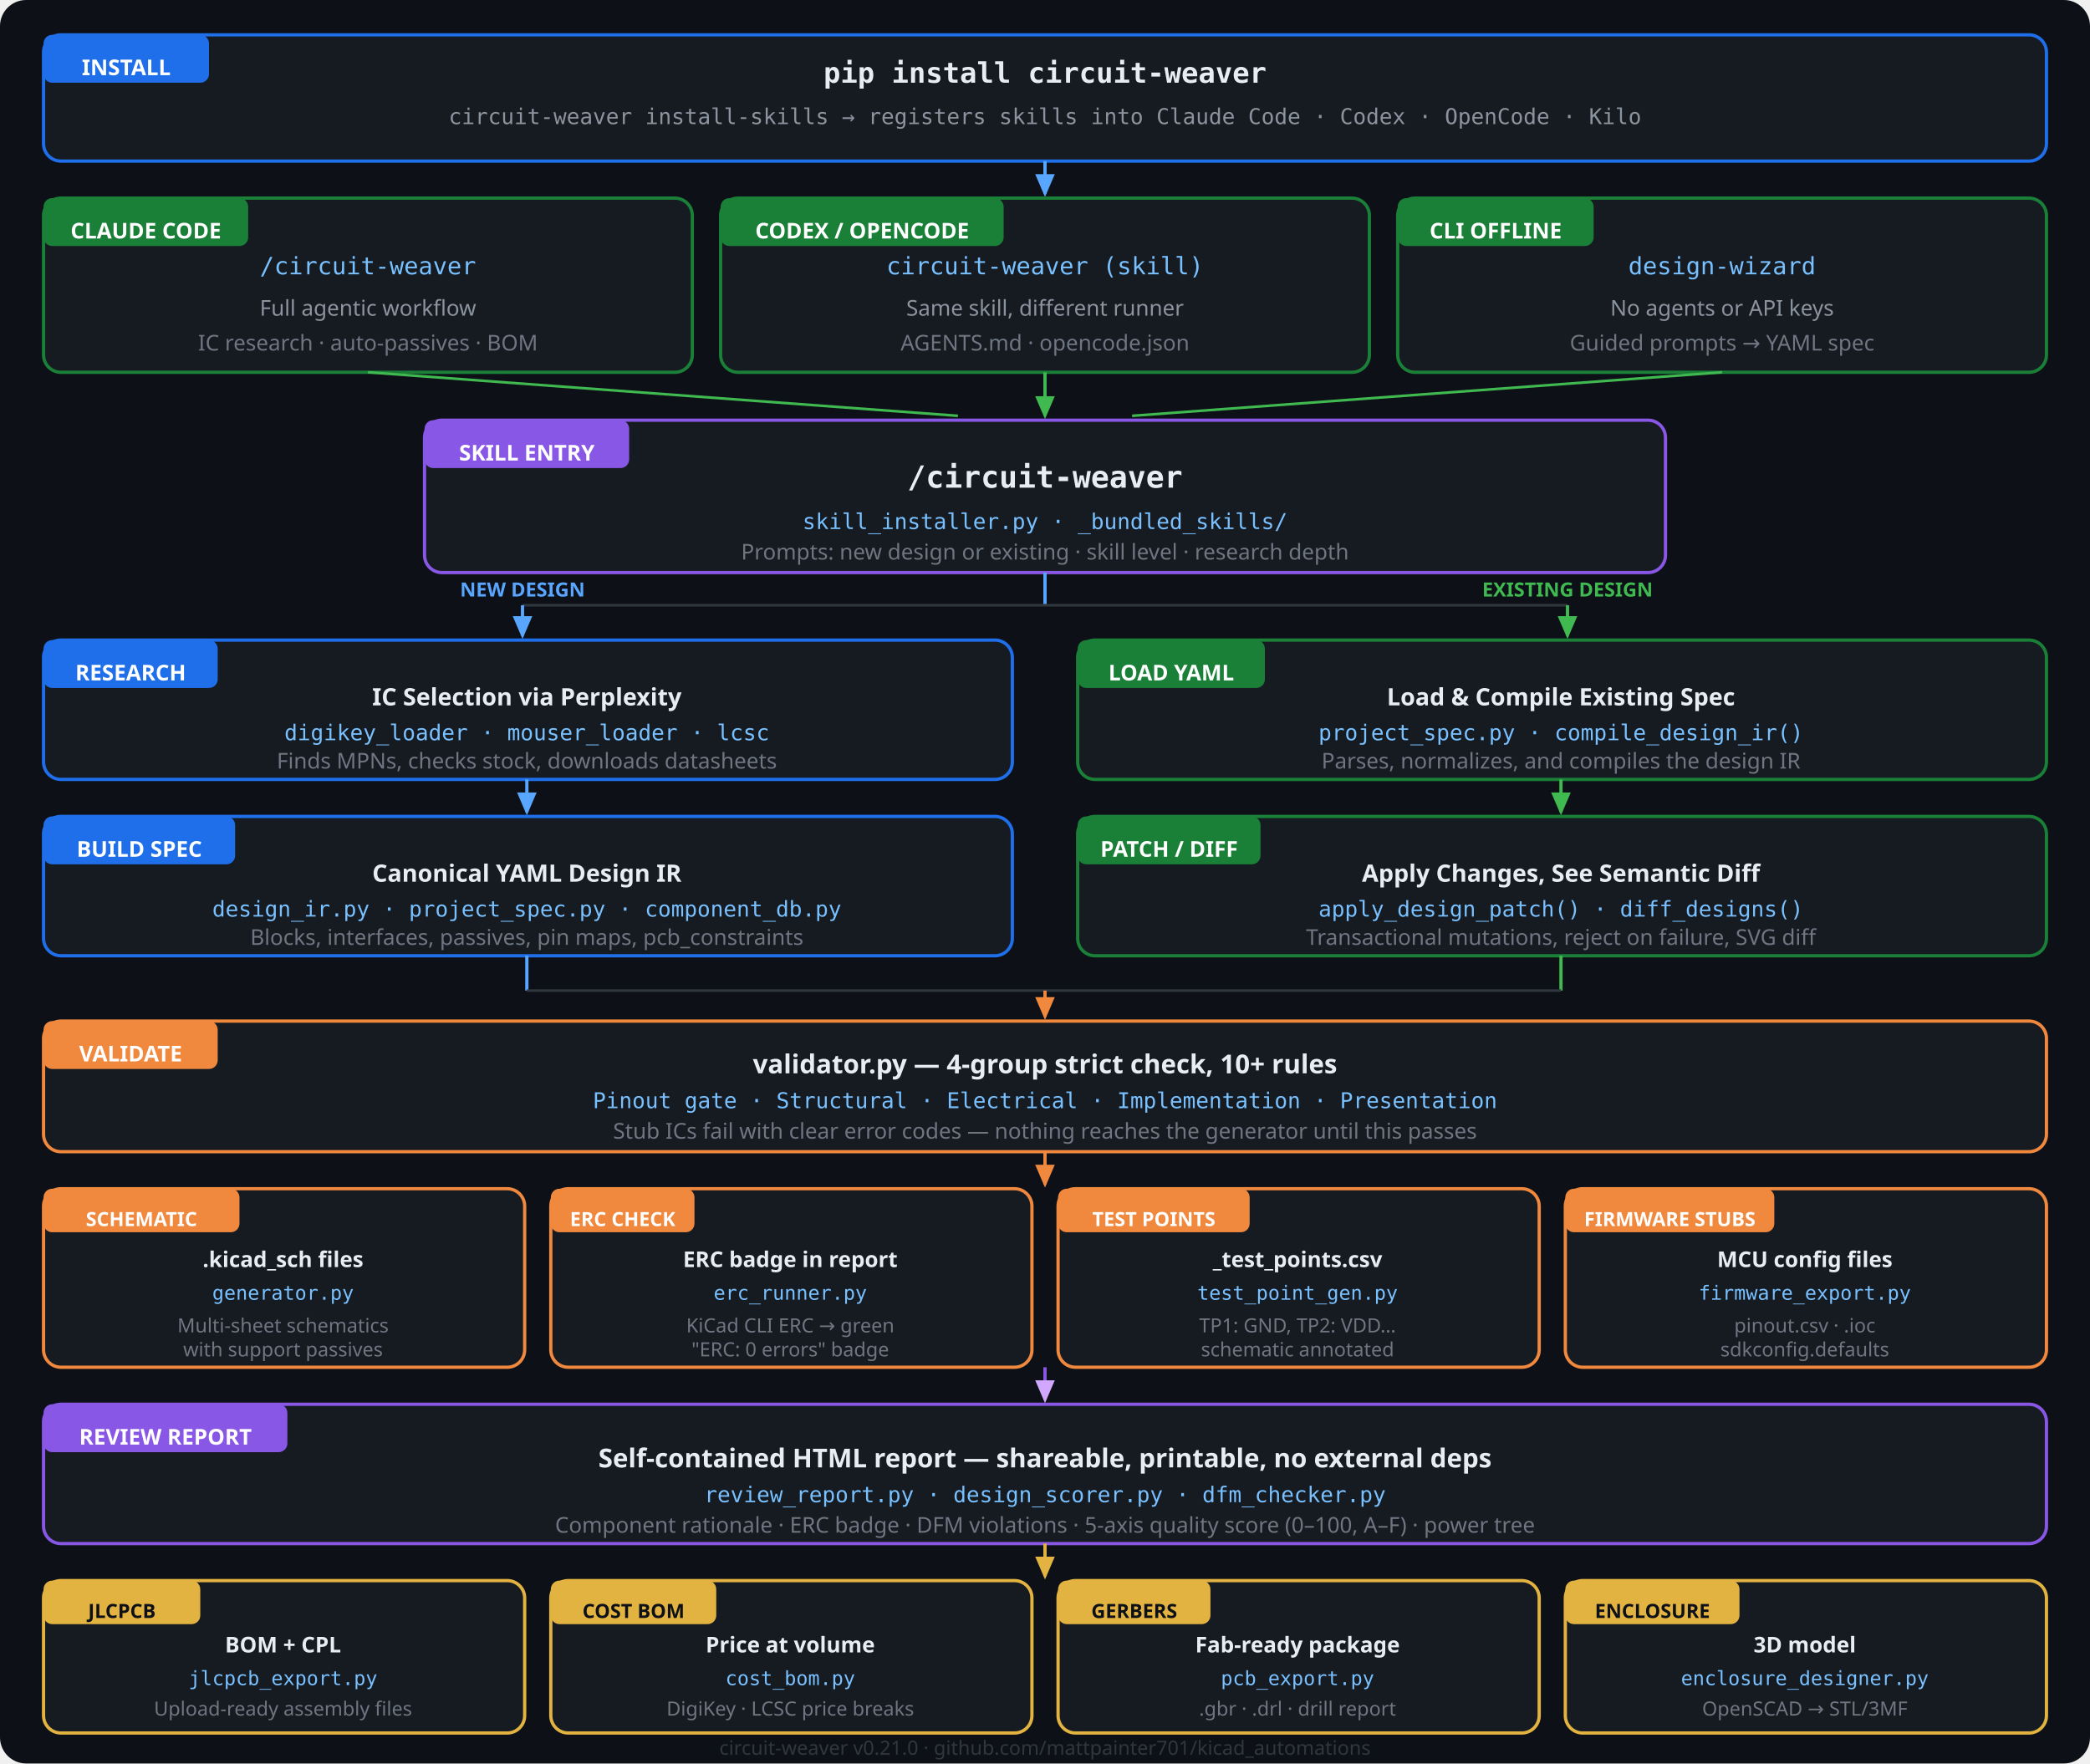
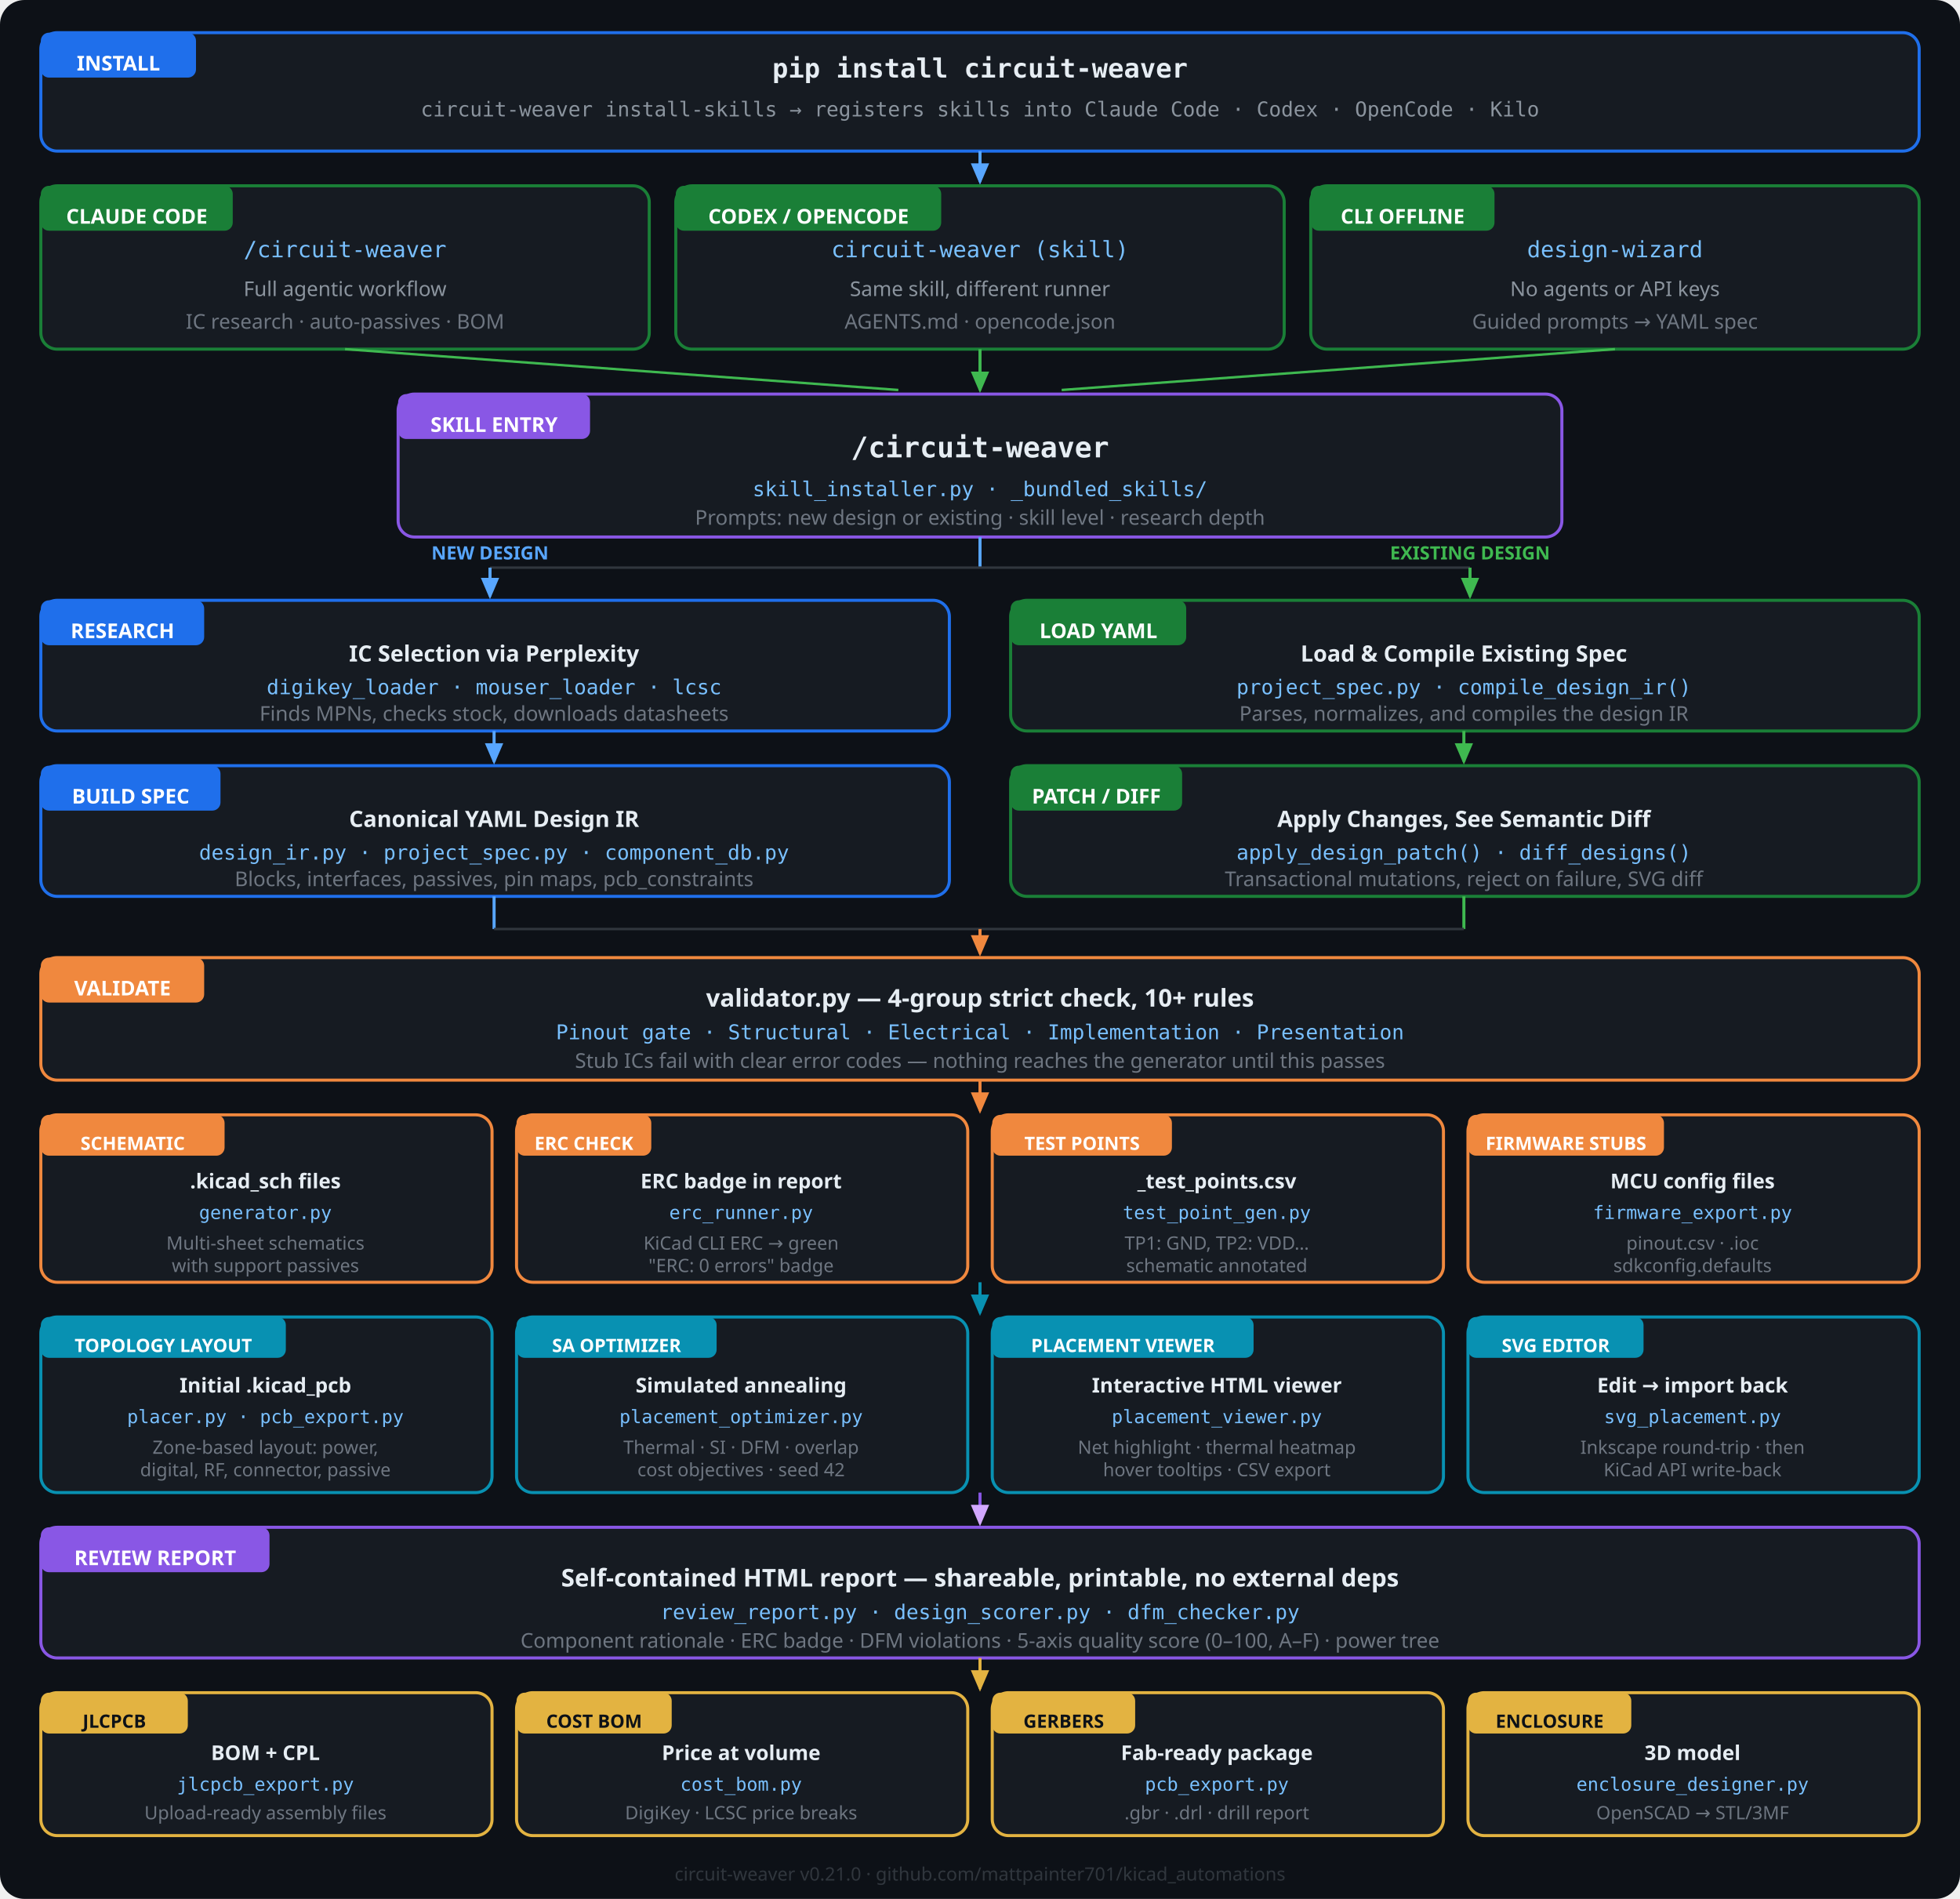
- <svg xmlns="http://www.w3.org/2000/svg" viewBox="0 0 960 810">
+ <svg xmlns="http://www.w3.org/2000/svg" viewBox="0 0 960 930">
  <defs>
    <marker id="ab" markerWidth="7" markerHeight="6" refX="6" refY="3" orient="auto">
      <path d="M0,0 L7,3 L0,6 Z" fill="#58a6ff" />
    </marker>
    <marker id="ag" markerWidth="7" markerHeight="6" refX="6" refY="3" orient="auto">
      <path d="M0,0 L7,3 L0,6 Z" fill="#3fb950" />
    </marker>
    <marker id="ap" markerWidth="7" markerHeight="6" refX="6" refY="3" orient="auto">
      <path d="M0,0 L7,3 L0,6 Z" fill="#d2a8ff" />
    </marker>
    <marker id="ao" markerWidth="7" markerHeight="6" refX="6" refY="3" orient="auto">
      <path d="M0,0 L7,3 L0,6 Z" fill="#f0883e" />
    </marker>
    <marker id="aa" markerWidth="7" markerHeight="6" refX="6" refY="3" orient="auto">
      <path d="M0,0 L7,3 L0,6 Z" fill="#e3b341" />
    </marker>
+     <marker id="at" markerWidth="7" markerHeight="6" refX="6" refY="3" orient="auto">
+       <path d="M0,0 L7,3 L0,6 Z" fill="#0891b2" />
+     </marker>
  </defs>
-   <rect width="960" height="810" fill="#0d1117" rx="12" />
+   <rect width="960" height="930" fill="#0d1117" rx="12" />
  <rect x="20" y="16" width="920" height="58" rx="8" fill="#161b22" stroke="#1f6feb" stroke-width="1.5" />
  <rect x="20" y="16" width="76" height="22" rx="4" fill="#1f6feb" />
  <text x="58" y="31" text-anchor="middle" dominant-baseline="middle" fill="#fff" font-size="10" font-weight="700" font-family="system-ui,sans-serif">INSTALL</text>
  <text x="480" y="38" text-anchor="middle" fill="#e6edf3" font-size="13" font-weight="600" font-family="ui-monospace,monospace">pip install circuit-weaver</text>
  <text x="480" y="57" text-anchor="middle" fill="#8b949e" font-size="10" font-family="ui-monospace,monospace">circuit-weaver install-skills   →   registers skills into Claude Code · Codex · OpenCode · Kilo</text>
  <line x1="480" y1="74" x2="480" y2="89" stroke="#58a6ff" stroke-width="1.5" marker-end="url(#ab)" />
  <rect x="20" y="91" width="298" height="80" rx="8" fill="#161b22" stroke="#1a7f37" stroke-width="1.5" />
  <rect x="20" y="91" width="94" height="22" rx="4" fill="#1a7f37" />
  <text x="67" y="106" text-anchor="middle" dominant-baseline="middle" fill="#fff" font-size="10" font-weight="700" font-family="system-ui,sans-serif">CLAUDE CODE</text>
  <text x="169" y="126" text-anchor="middle" fill="#79c0ff" font-size="11" font-family="ui-monospace,monospace">/circuit-weaver</text>
  <text x="169" y="145" text-anchor="middle" fill="#8b949e" font-size="10" font-family="system-ui,sans-serif">Full agentic workflow</text>
  <text x="169" y="161" text-anchor="middle" fill="#6e7681" font-size="10" font-family="system-ui,sans-serif">IC research · auto-passives · BOM</text>
  <rect x="331" y="91" width="298" height="80" rx="8" fill="#161b22" stroke="#1a7f37" stroke-width="1.5" />
  <rect x="331" y="91" width="130" height="22" rx="4" fill="#1a7f37" />
  <text x="396" y="106" text-anchor="middle" dominant-baseline="middle" fill="#fff" font-size="10" font-weight="700" font-family="system-ui,sans-serif">CODEX / OPENCODE</text>
  <text x="480" y="126" text-anchor="middle" fill="#79c0ff" font-size="11" font-family="ui-monospace,monospace">circuit-weaver  (skill)</text>
  <text x="480" y="145" text-anchor="middle" fill="#8b949e" font-size="10" font-family="system-ui,sans-serif">Same skill, different runner</text>
  <text x="480" y="161" text-anchor="middle" fill="#6e7681" font-size="10" font-family="system-ui,sans-serif">AGENTS.md · opencode.json</text>
  <rect x="642" y="91" width="298" height="80" rx="8" fill="#161b22" stroke="#1a7f37" stroke-width="1.5" />
  <rect x="642" y="91" width="90" height="22" rx="4" fill="#1a7f37" />
  <text x="687" y="106" text-anchor="middle" dominant-baseline="middle" fill="#fff" font-size="10" font-weight="700" font-family="system-ui,sans-serif">CLI OFFLINE</text>
  <text x="791" y="126" text-anchor="middle" fill="#79c0ff" font-size="11" font-family="ui-monospace,monospace">design-wizard</text>
  <text x="791" y="145" text-anchor="middle" fill="#8b949e" font-size="10" font-family="system-ui,sans-serif">No agents or API keys</text>
  <text x="791" y="161" text-anchor="middle" fill="#6e7681" font-size="10" font-family="system-ui,sans-serif">Guided prompts → YAML spec</text>
  <line x1="169" y1="171" x2="440" y2="191" stroke="#3fb950" stroke-width="1.2" />
  <line x1="480" y1="171" x2="480" y2="191" stroke="#3fb950" stroke-width="1.5" marker-end="url(#ag)" />
  <line x1="791" y1="171" x2="520" y2="191" stroke="#3fb950" stroke-width="1.2" />
  <rect x="195" y="193" width="570" height="70" rx="8" fill="#161b22" stroke="#8957e5" stroke-width="1.5" />
  <rect x="195" y="193" width="94" height="22" rx="4" fill="#8957e5" />
  <text x="242" y="208" text-anchor="middle" dominant-baseline="middle" fill="#fff" font-size="10" font-weight="700" font-family="system-ui,sans-serif">SKILL ENTRY</text>
  <text x="480" y="224" text-anchor="middle" fill="#e6edf3" font-size="14" font-weight="700" font-family="ui-monospace,monospace">/circuit-weaver</text>
  <text x="480" y="243" text-anchor="middle" fill="#79c0ff" font-size="10" font-family="ui-monospace,monospace">skill_installer.py · _bundled_skills/</text>
  <text x="480" y="257" text-anchor="middle" fill="#6e7681" font-size="10" font-family="system-ui,sans-serif">Prompts: new design or existing · skill level · research depth</text>
  <line x1="480" y1="263" x2="480" y2="278" stroke="#58a6ff" stroke-width="1.5" />
  <line x1="240" y1="278" x2="720" y2="278" stroke="#30363d" stroke-width="1.2" />
  <line x1="240" y1="278" x2="240" y2="292" stroke="#58a6ff" stroke-width="1.5" marker-end="url(#ab)" />
  <line x1="720" y1="278" x2="720" y2="292" stroke="#3fb950" stroke-width="1.5" marker-end="url(#ag)" />
  <text x="240" y="274" text-anchor="middle" fill="#58a6ff" font-size="9" font-weight="700" font-family="system-ui,sans-serif">NEW DESIGN</text>
  <text x="720" y="274" text-anchor="middle" fill="#3fb950" font-size="9" font-weight="700" font-family="system-ui,sans-serif">EXISTING DESIGN</text>
  <rect x="20" y="294" width="445" height="64" rx="8" fill="#161b22" stroke="#1f6feb" stroke-width="1.5" />
  <rect x="20" y="294" width="80" height="22" rx="4" fill="#1f6feb" />
  <text x="60" y="309" text-anchor="middle" dominant-baseline="middle" fill="#fff" font-size="10" font-weight="700" font-family="system-ui,sans-serif">RESEARCH</text>
  <text x="242" y="324" text-anchor="middle" fill="#e6edf3" font-size="11" font-weight="600" font-family="system-ui,sans-serif">IC Selection via Perplexity</text>
  <text x="242" y="340" text-anchor="middle" fill="#79c0ff" font-size="10" font-family="ui-monospace,monospace">digikey_loader · mouser_loader · lcsc</text>
  <text x="242" y="353" text-anchor="middle" fill="#6e7681" font-size="10" font-family="system-ui,sans-serif">Finds MPNs, checks stock, downloads datasheets</text>
  <line x1="242" y1="358" x2="242" y2="373" stroke="#58a6ff" stroke-width="1.5" marker-end="url(#ab)" />
  <rect x="20" y="375" width="445" height="64" rx="8" fill="#161b22" stroke="#1f6feb" stroke-width="1.5" />
  <rect x="20" y="375" width="88" height="22" rx="4" fill="#1f6feb" />
  <text x="64" y="390" text-anchor="middle" dominant-baseline="middle" fill="#fff" font-size="10" font-weight="700" font-family="system-ui,sans-serif">BUILD SPEC</text>
  <text x="242" y="405" text-anchor="middle" fill="#e6edf3" font-size="11" font-weight="600" font-family="system-ui,sans-serif">Canonical YAML Design IR</text>
  <text x="242" y="421" text-anchor="middle" fill="#79c0ff" font-size="10" font-family="ui-monospace,monospace">design_ir.py · project_spec.py · component_db.py</text>
  <text x="242" y="434" text-anchor="middle" fill="#6e7681" font-size="10" font-family="system-ui,sans-serif">Blocks, interfaces, passives, pin maps, pcb_constraints</text>
  <rect x="495" y="294" width="445" height="64" rx="8" fill="#161b22" stroke="#1a7f37" stroke-width="1.5" />
  <rect x="495" y="294" width="86" height="22" rx="4" fill="#1a7f37" />
  <text x="538" y="309" text-anchor="middle" dominant-baseline="middle" fill="#fff" font-size="10" font-weight="700" font-family="system-ui,sans-serif">LOAD YAML</text>
  <text x="717" y="324" text-anchor="middle" fill="#e6edf3" font-size="11" font-weight="600" font-family="system-ui,sans-serif">Load &amp; Compile Existing Spec</text>
  <text x="717" y="340" text-anchor="middle" fill="#79c0ff" font-size="10" font-family="ui-monospace,monospace">project_spec.py · compile_design_ir()</text>
  <text x="717" y="353" text-anchor="middle" fill="#6e7681" font-size="10" font-family="system-ui,sans-serif">Parses, normalizes, and compiles the design IR</text>
  <line x1="717" y1="358" x2="717" y2="373" stroke="#3fb950" stroke-width="1.5" marker-end="url(#ag)" />
  <rect x="495" y="375" width="445" height="64" rx="8" fill="#161b22" stroke="#1a7f37" stroke-width="1.5" />
  <rect x="495" y="375" width="84" height="22" rx="4" fill="#1a7f37" />
  <text x="537" y="390" text-anchor="middle" dominant-baseline="middle" fill="#fff" font-size="10" font-weight="700" font-family="system-ui,sans-serif">PATCH / DIFF</text>
  <text x="717" y="405" text-anchor="middle" fill="#e6edf3" font-size="11" font-weight="600" font-family="system-ui,sans-serif">Apply Changes, See Semantic Diff</text>
  <text x="717" y="421" text-anchor="middle" fill="#79c0ff" font-size="10" font-family="ui-monospace,monospace">apply_design_patch() · diff_designs()</text>
  <text x="717" y="434" text-anchor="middle" fill="#6e7681" font-size="10" font-family="system-ui,sans-serif">Transactional mutations, reject on failure, SVG diff</text>
  <line x1="242" y1="439" x2="242" y2="455" stroke="#58a6ff" stroke-width="1.5" />
  <line x1="717" y1="439" x2="717" y2="455" stroke="#3fb950" stroke-width="1.5" />
  <line x1="242" y1="455" x2="717" y2="455" stroke="#30363d" stroke-width="1.2" />
  <line x1="480" y1="455" x2="480" y2="467" stroke="#f0883e" stroke-width="1.5" marker-end="url(#ao)" />
  <rect x="20" y="469" width="920" height="60" rx="8" fill="#161b22" stroke="#f0883e" stroke-width="1.5" />
  <rect x="20" y="469" width="80" height="22" rx="4" fill="#f0883e" />
  <text x="60" y="484" text-anchor="middle" dominant-baseline="middle" fill="#fff" font-size="10" font-weight="700" font-family="system-ui,sans-serif">VALIDATE</text>
  <text x="480" y="493" text-anchor="middle" fill="#e6edf3" font-size="12" font-weight="600" font-family="system-ui,sans-serif">validator.py  —  4-group strict check, 10+ rules</text>
  <text x="480" y="509" text-anchor="middle" fill="#79c0ff" font-size="10" font-family="ui-monospace,monospace">Pinout gate · Structural · Electrical · Implementation · Presentation</text>
  <text x="480" y="523" text-anchor="middle" fill="#6e7681" font-size="10" font-family="system-ui,sans-serif">Stub ICs fail with clear error codes — nothing reaches the generator until this passes</text>
  <line x1="480" y1="529" x2="480" y2="544" stroke="#f0883e" stroke-width="1.5" marker-end="url(#ao)" />
  <rect x="20" y="546" width="221" height="82" rx="8" fill="#161b22" stroke="#f0883e" stroke-width="1.5" />
  <rect x="20" y="546" width="90" height="20" rx="4" fill="#f0883e" />
  <text x="65" y="560" text-anchor="middle" dominant-baseline="middle" fill="#fff" font-size="9" font-weight="700" font-family="system-ui,sans-serif">SCHEMATIC</text>
  <text x="130" y="582" text-anchor="middle" fill="#e6edf3" font-size="10" font-weight="600" font-family="system-ui,sans-serif">.kicad_sch files</text>
  <text x="130" y="597" text-anchor="middle" fill="#79c0ff" font-size="9" font-family="ui-monospace,monospace">generator.py</text>
  <text x="130" y="612" text-anchor="middle" fill="#6e7681" font-size="9" font-family="system-ui,sans-serif">Multi-sheet schematics</text>
  <text x="130" y="623" text-anchor="middle" fill="#6e7681" font-size="9" font-family="system-ui,sans-serif">with support passives</text>
  <rect x="253" y="546" width="221" height="82" rx="8" fill="#161b22" stroke="#f0883e" stroke-width="1.5" />
  <rect x="253" y="546" width="66" height="20" rx="4" fill="#f0883e" />
  <text x="286" y="560" text-anchor="middle" dominant-baseline="middle" fill="#fff" font-size="9" font-weight="700" font-family="system-ui,sans-serif">ERC CHECK</text>
  <text x="363" y="582" text-anchor="middle" fill="#e6edf3" font-size="10" font-weight="600" font-family="system-ui,sans-serif">ERC badge in report</text>
  <text x="363" y="597" text-anchor="middle" fill="#79c0ff" font-size="9" font-family="ui-monospace,monospace">erc_runner.py</text>
  <text x="363" y="612" text-anchor="middle" fill="#6e7681" font-size="9" font-family="system-ui,sans-serif">KiCad CLI ERC → green</text>
  <text x="363" y="623" text-anchor="middle" fill="#6e7681" font-size="9" font-family="system-ui,sans-serif">"ERC: 0 errors" badge</text>
  <rect x="486" y="546" width="221" height="82" rx="8" fill="#161b22" stroke="#f0883e" stroke-width="1.5" />
  <rect x="486" y="546" width="88" height="20" rx="4" fill="#f0883e" />
  <text x="530" y="560" text-anchor="middle" dominant-baseline="middle" fill="#fff" font-size="9" font-weight="700" font-family="system-ui,sans-serif">TEST POINTS</text>
  <text x="596" y="582" text-anchor="middle" fill="#e6edf3" font-size="10" font-weight="600" font-family="system-ui,sans-serif">_test_points.csv</text>
  <text x="596" y="597" text-anchor="middle" fill="#79c0ff" font-size="9" font-family="ui-monospace,monospace">test_point_gen.py</text>
  <text x="596" y="612" text-anchor="middle" fill="#6e7681" font-size="9" font-family="system-ui,sans-serif">TP1: GND, TP2: VDD…</text>
  <text x="596" y="623" text-anchor="middle" fill="#6e7681" font-size="9" font-family="system-ui,sans-serif">schematic annotated</text>
  <rect x="719" y="546" width="221" height="82" rx="8" fill="#161b22" stroke="#f0883e" stroke-width="1.5" />
  <rect x="719" y="546" width="96" height="20" rx="4" fill="#f0883e" />
  <text x="767" y="560" text-anchor="middle" dominant-baseline="middle" fill="#fff" font-size="9" font-weight="700" font-family="system-ui,sans-serif">FIRMWARE STUBS</text>
  <text x="829" y="582" text-anchor="middle" fill="#e6edf3" font-size="10" font-weight="600" font-family="system-ui,sans-serif">MCU config files</text>
  <text x="829" y="597" text-anchor="middle" fill="#79c0ff" font-size="9" font-family="ui-monospace,monospace">firmware_export.py</text>
  <text x="829" y="612" text-anchor="middle" fill="#6e7681" font-size="9" font-family="system-ui,sans-serif">pinout.csv · .ioc</text>
  <text x="829" y="623" text-anchor="middle" fill="#6e7681" font-size="9" font-family="system-ui,sans-serif">sdkconfig.defaults</text>
-   <line x1="480" y1="628" x2="480" y2="643" stroke="#8957e5" stroke-width="1.5" marker-end="url(#ap)" />
-   <rect x="20" y="645" width="920" height="64" rx="8" fill="#161b22" stroke="#8957e5" stroke-width="1.5" />
-   <rect x="20" y="645" width="112" height="22" rx="4" fill="#8957e5" />
-   <text x="76" y="660" text-anchor="middle" dominant-baseline="middle" fill="#fff" font-size="10" font-weight="700" font-family="system-ui,sans-serif">REVIEW REPORT</text>
-   <text x="480" y="674" text-anchor="middle" fill="#e6edf3" font-size="12" font-weight="600" font-family="system-ui,sans-serif">Self-contained HTML report — shareable, printable, no external deps</text>
-   <text x="480" y="690" text-anchor="middle" fill="#79c0ff" font-size="10" font-family="ui-monospace,monospace">review_report.py · design_scorer.py · dfm_checker.py</text>
-   <text x="480" y="704" text-anchor="middle" fill="#6e7681" font-size="10" font-family="system-ui,sans-serif">Component rationale · ERC badge · DFM violations · 5-axis quality score (0–100, A–F) · power tree</text>
-   <line x1="480" y1="709" x2="480" y2="724" stroke="#e3b341" stroke-width="1.5" marker-end="url(#aa)" />
-   <rect x="20" y="726" width="221" height="70" rx="8" fill="#161b22" stroke="#e3b341" stroke-width="1.5" />
-   <rect x="20" y="726" width="72" height="20" rx="4" fill="#e3b341" />
-   <text x="56" y="740" text-anchor="middle" dominant-baseline="middle" fill="#0d1117" font-size="9" font-weight="700" font-family="system-ui,sans-serif">JLCPCB</text>
-   <text x="130" y="759" text-anchor="middle" fill="#e6edf3" font-size="10" font-weight="600" font-family="system-ui,sans-serif">BOM + CPL</text>
-   <text x="130" y="774" text-anchor="middle" fill="#79c0ff" font-size="9" font-family="ui-monospace,monospace">jlcpcb_export.py</text>
-   <text x="130" y="788" text-anchor="middle" fill="#6e7681" font-size="9" font-family="system-ui,sans-serif">Upload-ready assembly files</text>
-   <rect x="253" y="726" width="221" height="70" rx="8" fill="#161b22" stroke="#e3b341" stroke-width="1.5" />
-   <rect x="253" y="726" width="76" height="20" rx="4" fill="#e3b341" />
-   <text x="291" y="740" text-anchor="middle" dominant-baseline="middle" fill="#0d1117" font-size="9" font-weight="700" font-family="system-ui,sans-serif">COST BOM</text>
-   <text x="363" y="759" text-anchor="middle" fill="#e6edf3" font-size="10" font-weight="600" font-family="system-ui,sans-serif">Price at volume</text>
-   <text x="363" y="774" text-anchor="middle" fill="#79c0ff" font-size="9" font-family="ui-monospace,monospace">cost_bom.py</text>
-   <text x="363" y="788" text-anchor="middle" fill="#6e7681" font-size="9" font-family="system-ui,sans-serif">DigiKey · LCSC price breaks</text>
-   <rect x="486" y="726" width="221" height="70" rx="8" fill="#161b22" stroke="#e3b341" stroke-width="1.5" />
-   <rect x="486" y="726" width="70" height="20" rx="4" fill="#e3b341" />
-   <text x="521" y="740" text-anchor="middle" dominant-baseline="middle" fill="#0d1117" font-size="9" font-weight="700" font-family="system-ui,sans-serif">GERBERS</text>
-   <text x="596" y="759" text-anchor="middle" fill="#e6edf3" font-size="10" font-weight="600" font-family="system-ui,sans-serif">Fab-ready package</text>
-   <text x="596" y="774" text-anchor="middle" fill="#79c0ff" font-size="9" font-family="ui-monospace,monospace">pcb_export.py</text>
-   <text x="596" y="788" text-anchor="middle" fill="#6e7681" font-size="9" font-family="system-ui,sans-serif">.gbr · .drl · drill report</text>
-   <rect x="719" y="726" width="221" height="70" rx="8" fill="#161b22" stroke="#e3b341" stroke-width="1.5" />
-   <rect x="719" y="726" width="80" height="20" rx="4" fill="#e3b341" />
-   <text x="759" y="740" text-anchor="middle" dominant-baseline="middle" fill="#0d1117" font-size="9" font-weight="700" font-family="system-ui,sans-serif">ENCLOSURE</text>
-   <text x="829" y="759" text-anchor="middle" fill="#e6edf3" font-size="10" font-weight="600" font-family="system-ui,sans-serif">3D model</text>
-   <text x="829" y="774" text-anchor="middle" fill="#79c0ff" font-size="9" font-family="ui-monospace,monospace">enclosure_designer.py</text>
-   <text x="829" y="788" text-anchor="middle" fill="#6e7681" font-size="9" font-family="system-ui,sans-serif">OpenSCAD → STL/3MF</text>
-   <text x="480" y="806" text-anchor="middle" fill="#30363d" font-size="9" font-family="system-ui,sans-serif">circuit-weaver v0.21.0 · github.com/mattpainter701/kicad_automations</text>
+   <line x1="480" y1="628" x2="480" y2="643" stroke="#0891b2" stroke-width="1.5" marker-end="url(#at)" />
+   <rect x="20" y="645" width="221" height="86" rx="8" fill="#161b22" stroke="#0891b2" stroke-width="1.5" />
+   <rect x="20" y="645" width="120" height="20" rx="4" fill="#0891b2" />
+   <text x="80" y="659" text-anchor="middle" dominant-baseline="middle" fill="#fff" font-size="9" font-weight="700" font-family="system-ui,sans-serif">TOPOLOGY LAYOUT</text>
+   <text x="130" y="682" text-anchor="middle" fill="#e6edf3" font-size="10" font-weight="600" font-family="system-ui,sans-serif">Initial .kicad_pcb</text>
+   <text x="130" y="697" text-anchor="middle" fill="#79c0ff" font-size="9" font-family="ui-monospace,monospace">placer.py · pcb_export.py</text>
+   <text x="130" y="712" text-anchor="middle" fill="#6e7681" font-size="9" font-family="system-ui,sans-serif">Zone-based layout: power,</text>
+   <text x="130" y="723" text-anchor="middle" fill="#6e7681" font-size="9" font-family="system-ui,sans-serif">digital, RF, connector, passive</text>
+   <rect x="253" y="645" width="221" height="86" rx="8" fill="#161b22" stroke="#0891b2" stroke-width="1.5" />
+   <rect x="253" y="645" width="98" height="20" rx="4" fill="#0891b2" />
+   <text x="302" y="659" text-anchor="middle" dominant-baseline="middle" fill="#fff" font-size="9" font-weight="700" font-family="system-ui,sans-serif">SA OPTIMIZER</text>
+   <text x="363" y="682" text-anchor="middle" fill="#e6edf3" font-size="10" font-weight="600" font-family="system-ui,sans-serif">Simulated annealing</text>
+   <text x="363" y="697" text-anchor="middle" fill="#79c0ff" font-size="9" font-family="ui-monospace,monospace">placement_optimizer.py</text>
+   <text x="363" y="712" text-anchor="middle" fill="#6e7681" font-size="9" font-family="system-ui,sans-serif">Thermal · SI · DFM · overlap</text>
+   <text x="363" y="723" text-anchor="middle" fill="#6e7681" font-size="9" font-family="system-ui,sans-serif">cost objectives · seed 42</text>
+   <rect x="486" y="645" width="221" height="86" rx="8" fill="#161b22" stroke="#0891b2" stroke-width="1.5" />
+   <rect x="486" y="645" width="128" height="20" rx="4" fill="#0891b2" />
+   <text x="550" y="659" text-anchor="middle" dominant-baseline="middle" fill="#fff" font-size="9" font-weight="700" font-family="system-ui,sans-serif">PLACEMENT VIEWER</text>
+   <text x="596" y="682" text-anchor="middle" fill="#e6edf3" font-size="10" font-weight="600" font-family="system-ui,sans-serif">Interactive HTML viewer</text>
+   <text x="596" y="697" text-anchor="middle" fill="#79c0ff" font-size="9" font-family="ui-monospace,monospace">placement_viewer.py</text>
+   <text x="596" y="712" text-anchor="middle" fill="#6e7681" font-size="9" font-family="system-ui,sans-serif">Net highlight · thermal heatmap</text>
+   <text x="596" y="723" text-anchor="middle" fill="#6e7681" font-size="9" font-family="system-ui,sans-serif">hover tooltips · CSV export</text>
+   <rect x="719" y="645" width="221" height="86" rx="8" fill="#161b22" stroke="#0891b2" stroke-width="1.5" />
+   <rect x="719" y="645" width="86" height="20" rx="4" fill="#0891b2" />
+   <text x="762" y="659" text-anchor="middle" dominant-baseline="middle" fill="#fff" font-size="9" font-weight="700" font-family="system-ui,sans-serif">SVG EDITOR</text>
+   <text x="829" y="682" text-anchor="middle" fill="#e6edf3" font-size="10" font-weight="600" font-family="system-ui,sans-serif">Edit → import back</text>
+   <text x="829" y="697" text-anchor="middle" fill="#79c0ff" font-size="9" font-family="ui-monospace,monospace">svg_placement.py</text>
+   <text x="829" y="712" text-anchor="middle" fill="#6e7681" font-size="9" font-family="system-ui,sans-serif">Inkscape round-trip · then</text>
+   <text x="829" y="723" text-anchor="middle" fill="#6e7681" font-size="9" font-family="system-ui,sans-serif">KiCad API write-back</text>
+   <line x1="480" y1="731" x2="480" y2="746" stroke="#8957e5" stroke-width="1.5" marker-end="url(#ap)" />
+   <rect x="20" y="748" width="920" height="64" rx="8" fill="#161b22" stroke="#8957e5" stroke-width="1.5" />
+   <rect x="20" y="748" width="112" height="22" rx="4" fill="#8957e5" />
+   <text x="76" y="763" text-anchor="middle" dominant-baseline="middle" fill="#fff" font-size="10" font-weight="700" font-family="system-ui,sans-serif">REVIEW REPORT</text>
+   <text x="480" y="777" text-anchor="middle" fill="#e6edf3" font-size="12" font-weight="600" font-family="system-ui,sans-serif">Self-contained HTML report — shareable, printable, no external deps</text>
+   <text x="480" y="793" text-anchor="middle" fill="#79c0ff" font-size="10" font-family="ui-monospace,monospace">review_report.py · design_scorer.py · dfm_checker.py</text>
+   <text x="480" y="807" text-anchor="middle" fill="#6e7681" font-size="10" font-family="system-ui,sans-serif">Component rationale · ERC badge · DFM violations · 5-axis quality score (0–100, A–F) · power tree</text>
+   <line x1="480" y1="812" x2="480" y2="827" stroke="#e3b341" stroke-width="1.5" marker-end="url(#aa)" />
+   <rect x="20" y="829" width="221" height="70" rx="8" fill="#161b22" stroke="#e3b341" stroke-width="1.5" />
+   <rect x="20" y="829" width="72" height="20" rx="4" fill="#e3b341" />
+   <text x="56" y="843" text-anchor="middle" dominant-baseline="middle" fill="#0d1117" font-size="9" font-weight="700" font-family="system-ui,sans-serif">JLCPCB</text>
+   <text x="130" y="862" text-anchor="middle" fill="#e6edf3" font-size="10" font-weight="600" font-family="system-ui,sans-serif">BOM + CPL</text>
+   <text x="130" y="877" text-anchor="middle" fill="#79c0ff" font-size="9" font-family="ui-monospace,monospace">jlcpcb_export.py</text>
+   <text x="130" y="891" text-anchor="middle" fill="#6e7681" font-size="9" font-family="system-ui,sans-serif">Upload-ready assembly files</text>
+   <rect x="253" y="829" width="221" height="70" rx="8" fill="#161b22" stroke="#e3b341" stroke-width="1.5" />
+   <rect x="253" y="829" width="76" height="20" rx="4" fill="#e3b341" />
+   <text x="291" y="843" text-anchor="middle" dominant-baseline="middle" fill="#0d1117" font-size="9" font-weight="700" font-family="system-ui,sans-serif">COST BOM</text>
+   <text x="363" y="862" text-anchor="middle" fill="#e6edf3" font-size="10" font-weight="600" font-family="system-ui,sans-serif">Price at volume</text>
+   <text x="363" y="877" text-anchor="middle" fill="#79c0ff" font-size="9" font-family="ui-monospace,monospace">cost_bom.py</text>
+   <text x="363" y="891" text-anchor="middle" fill="#6e7681" font-size="9" font-family="system-ui,sans-serif">DigiKey · LCSC price breaks</text>
+   <rect x="486" y="829" width="221" height="70" rx="8" fill="#161b22" stroke="#e3b341" stroke-width="1.5" />
+   <rect x="486" y="829" width="70" height="20" rx="4" fill="#e3b341" />
+   <text x="521" y="843" text-anchor="middle" dominant-baseline="middle" fill="#0d1117" font-size="9" font-weight="700" font-family="system-ui,sans-serif">GERBERS</text>
+   <text x="596" y="862" text-anchor="middle" fill="#e6edf3" font-size="10" font-weight="600" font-family="system-ui,sans-serif">Fab-ready package</text>
+   <text x="596" y="877" text-anchor="middle" fill="#79c0ff" font-size="9" font-family="ui-monospace,monospace">pcb_export.py</text>
+   <text x="596" y="891" text-anchor="middle" fill="#6e7681" font-size="9" font-family="system-ui,sans-serif">.gbr · .drl · drill report</text>
+   <rect x="719" y="829" width="221" height="70" rx="8" fill="#161b22" stroke="#e3b341" stroke-width="1.5" />
+   <rect x="719" y="829" width="80" height="20" rx="4" fill="#e3b341" />
+   <text x="759" y="843" text-anchor="middle" dominant-baseline="middle" fill="#0d1117" font-size="9" font-weight="700" font-family="system-ui,sans-serif">ENCLOSURE</text>
+   <text x="829" y="862" text-anchor="middle" fill="#e6edf3" font-size="10" font-weight="600" font-family="system-ui,sans-serif">3D model</text>
+   <text x="829" y="877" text-anchor="middle" fill="#79c0ff" font-size="9" font-family="ui-monospace,monospace">enclosure_designer.py</text>
+   <text x="829" y="891" text-anchor="middle" fill="#6e7681" font-size="9" font-family="system-ui,sans-serif">OpenSCAD → STL/3MF</text>
+   <text x="480" y="921" text-anchor="middle" fill="#30363d" font-size="9" font-family="system-ui,sans-serif">circuit-weaver v0.21.0 · github.com/mattpainter701/kicad_automations</text>
</svg>
